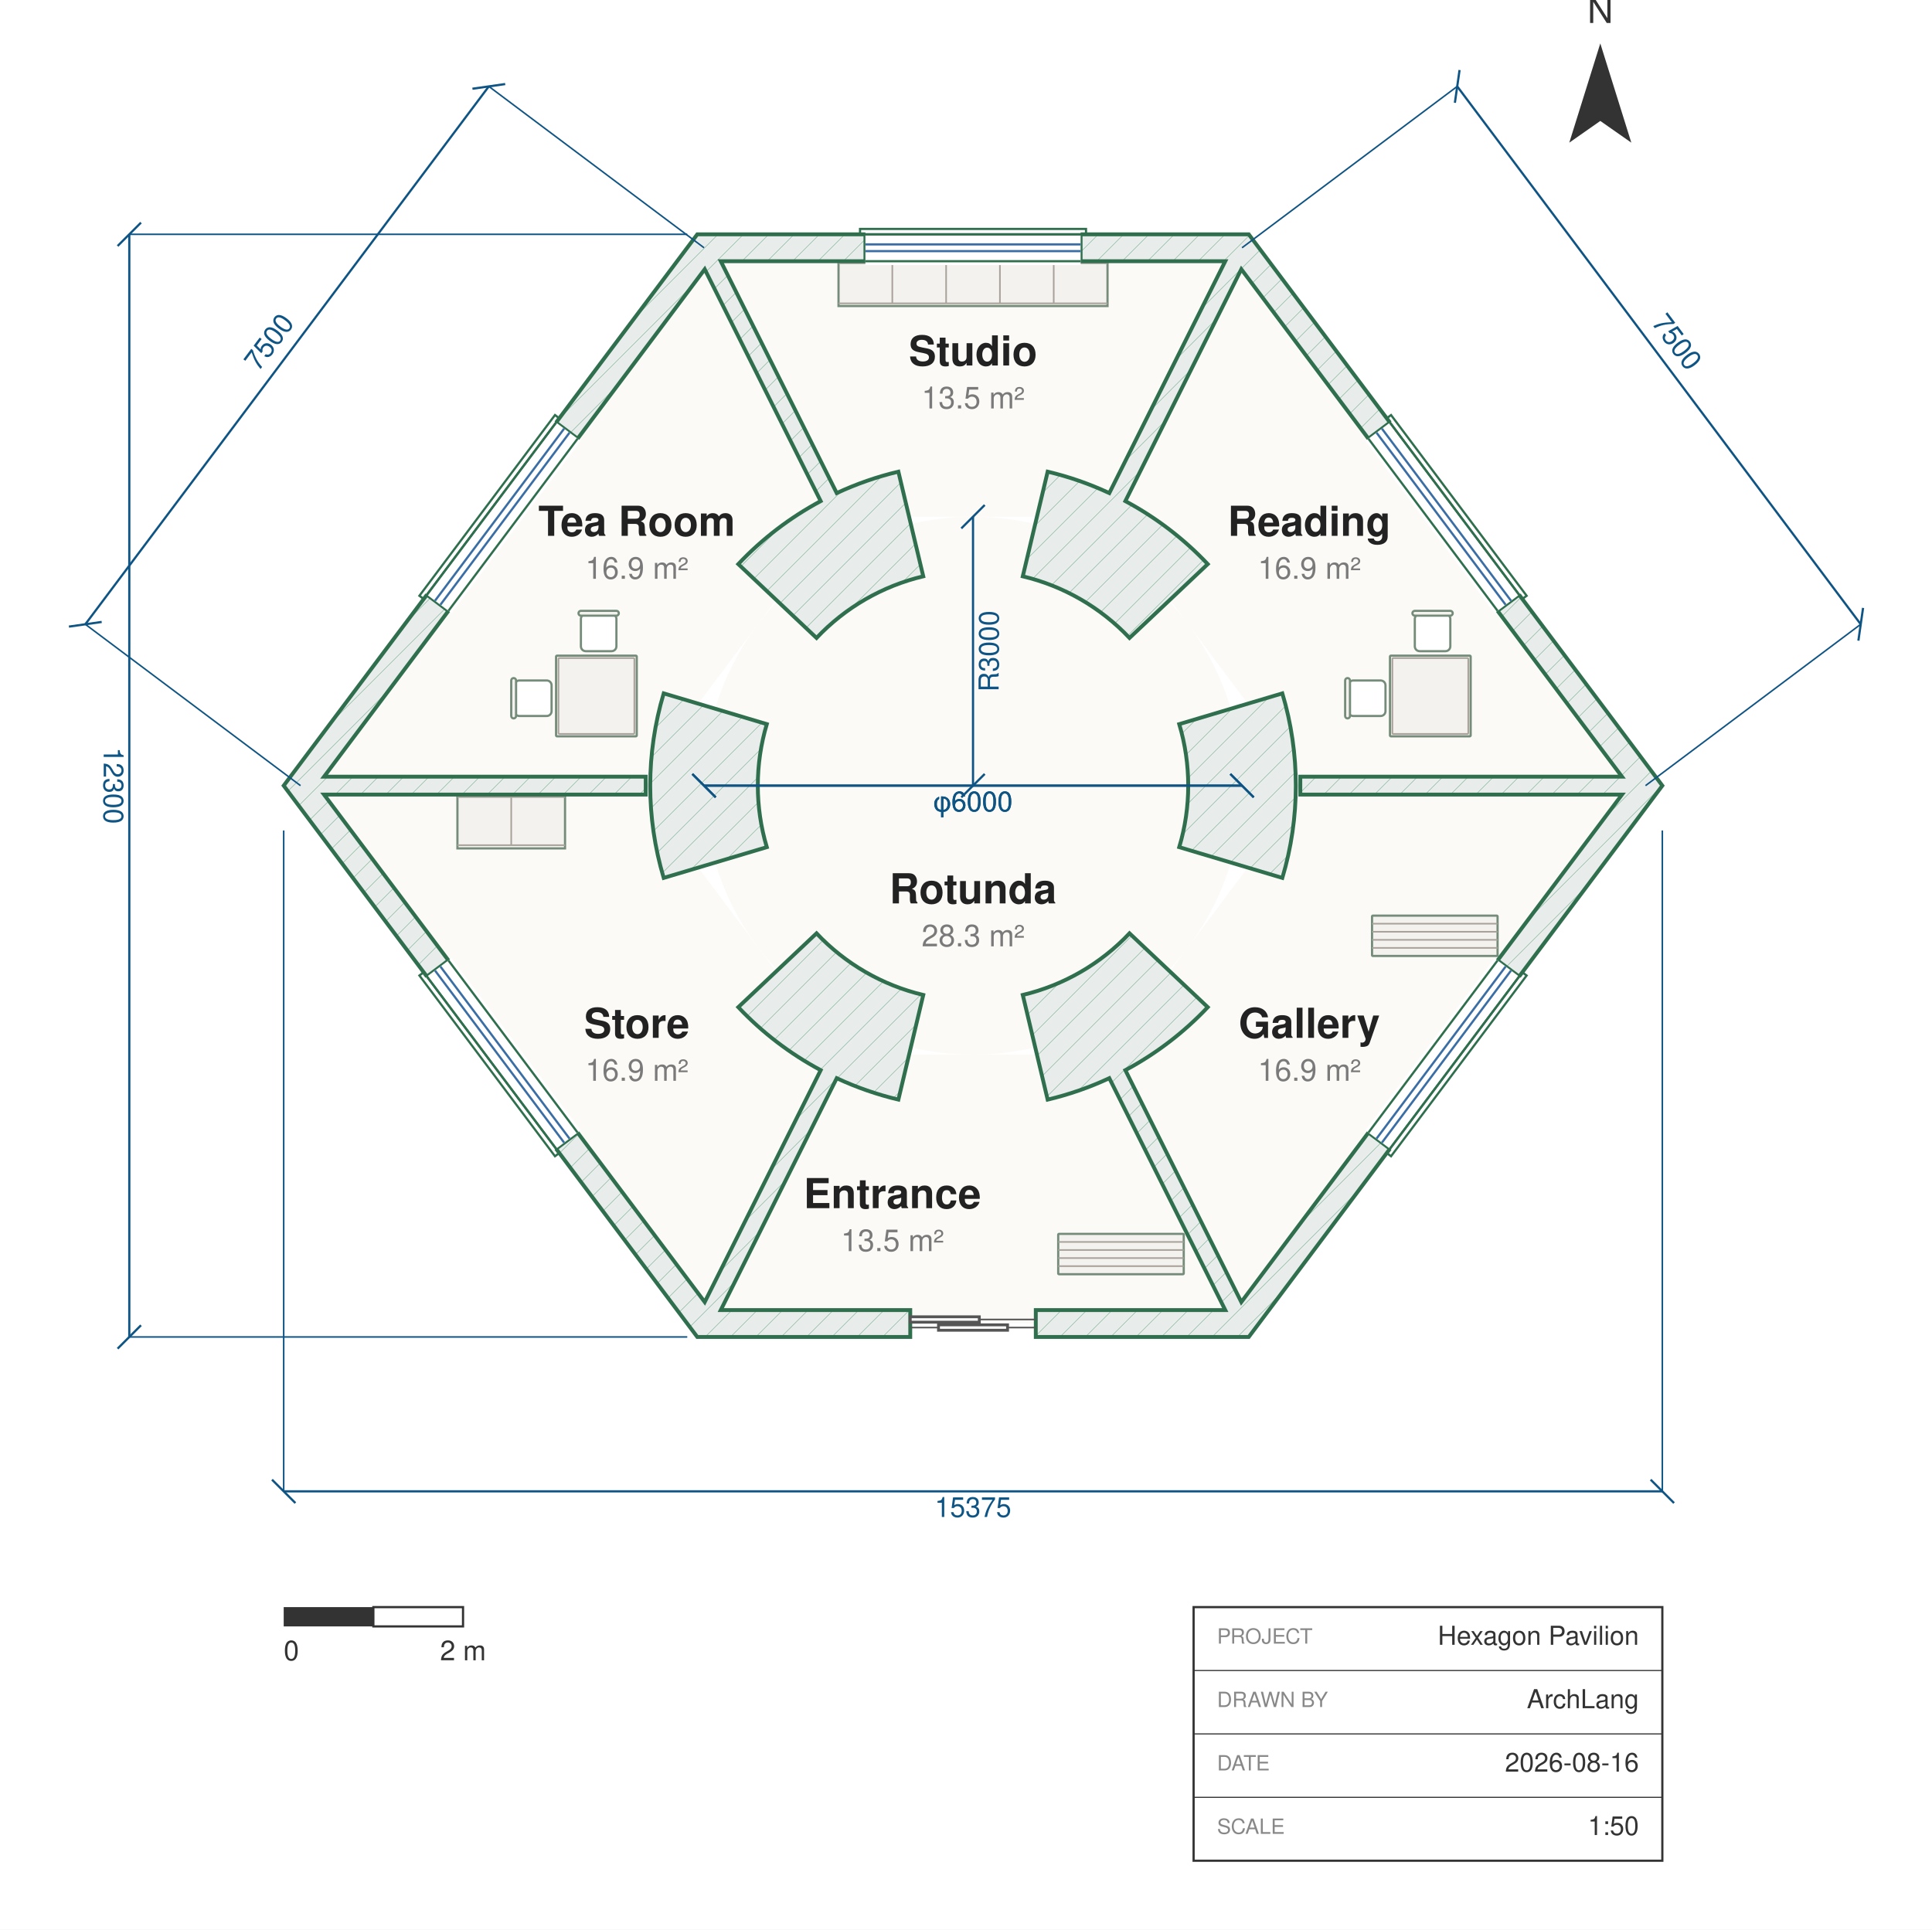
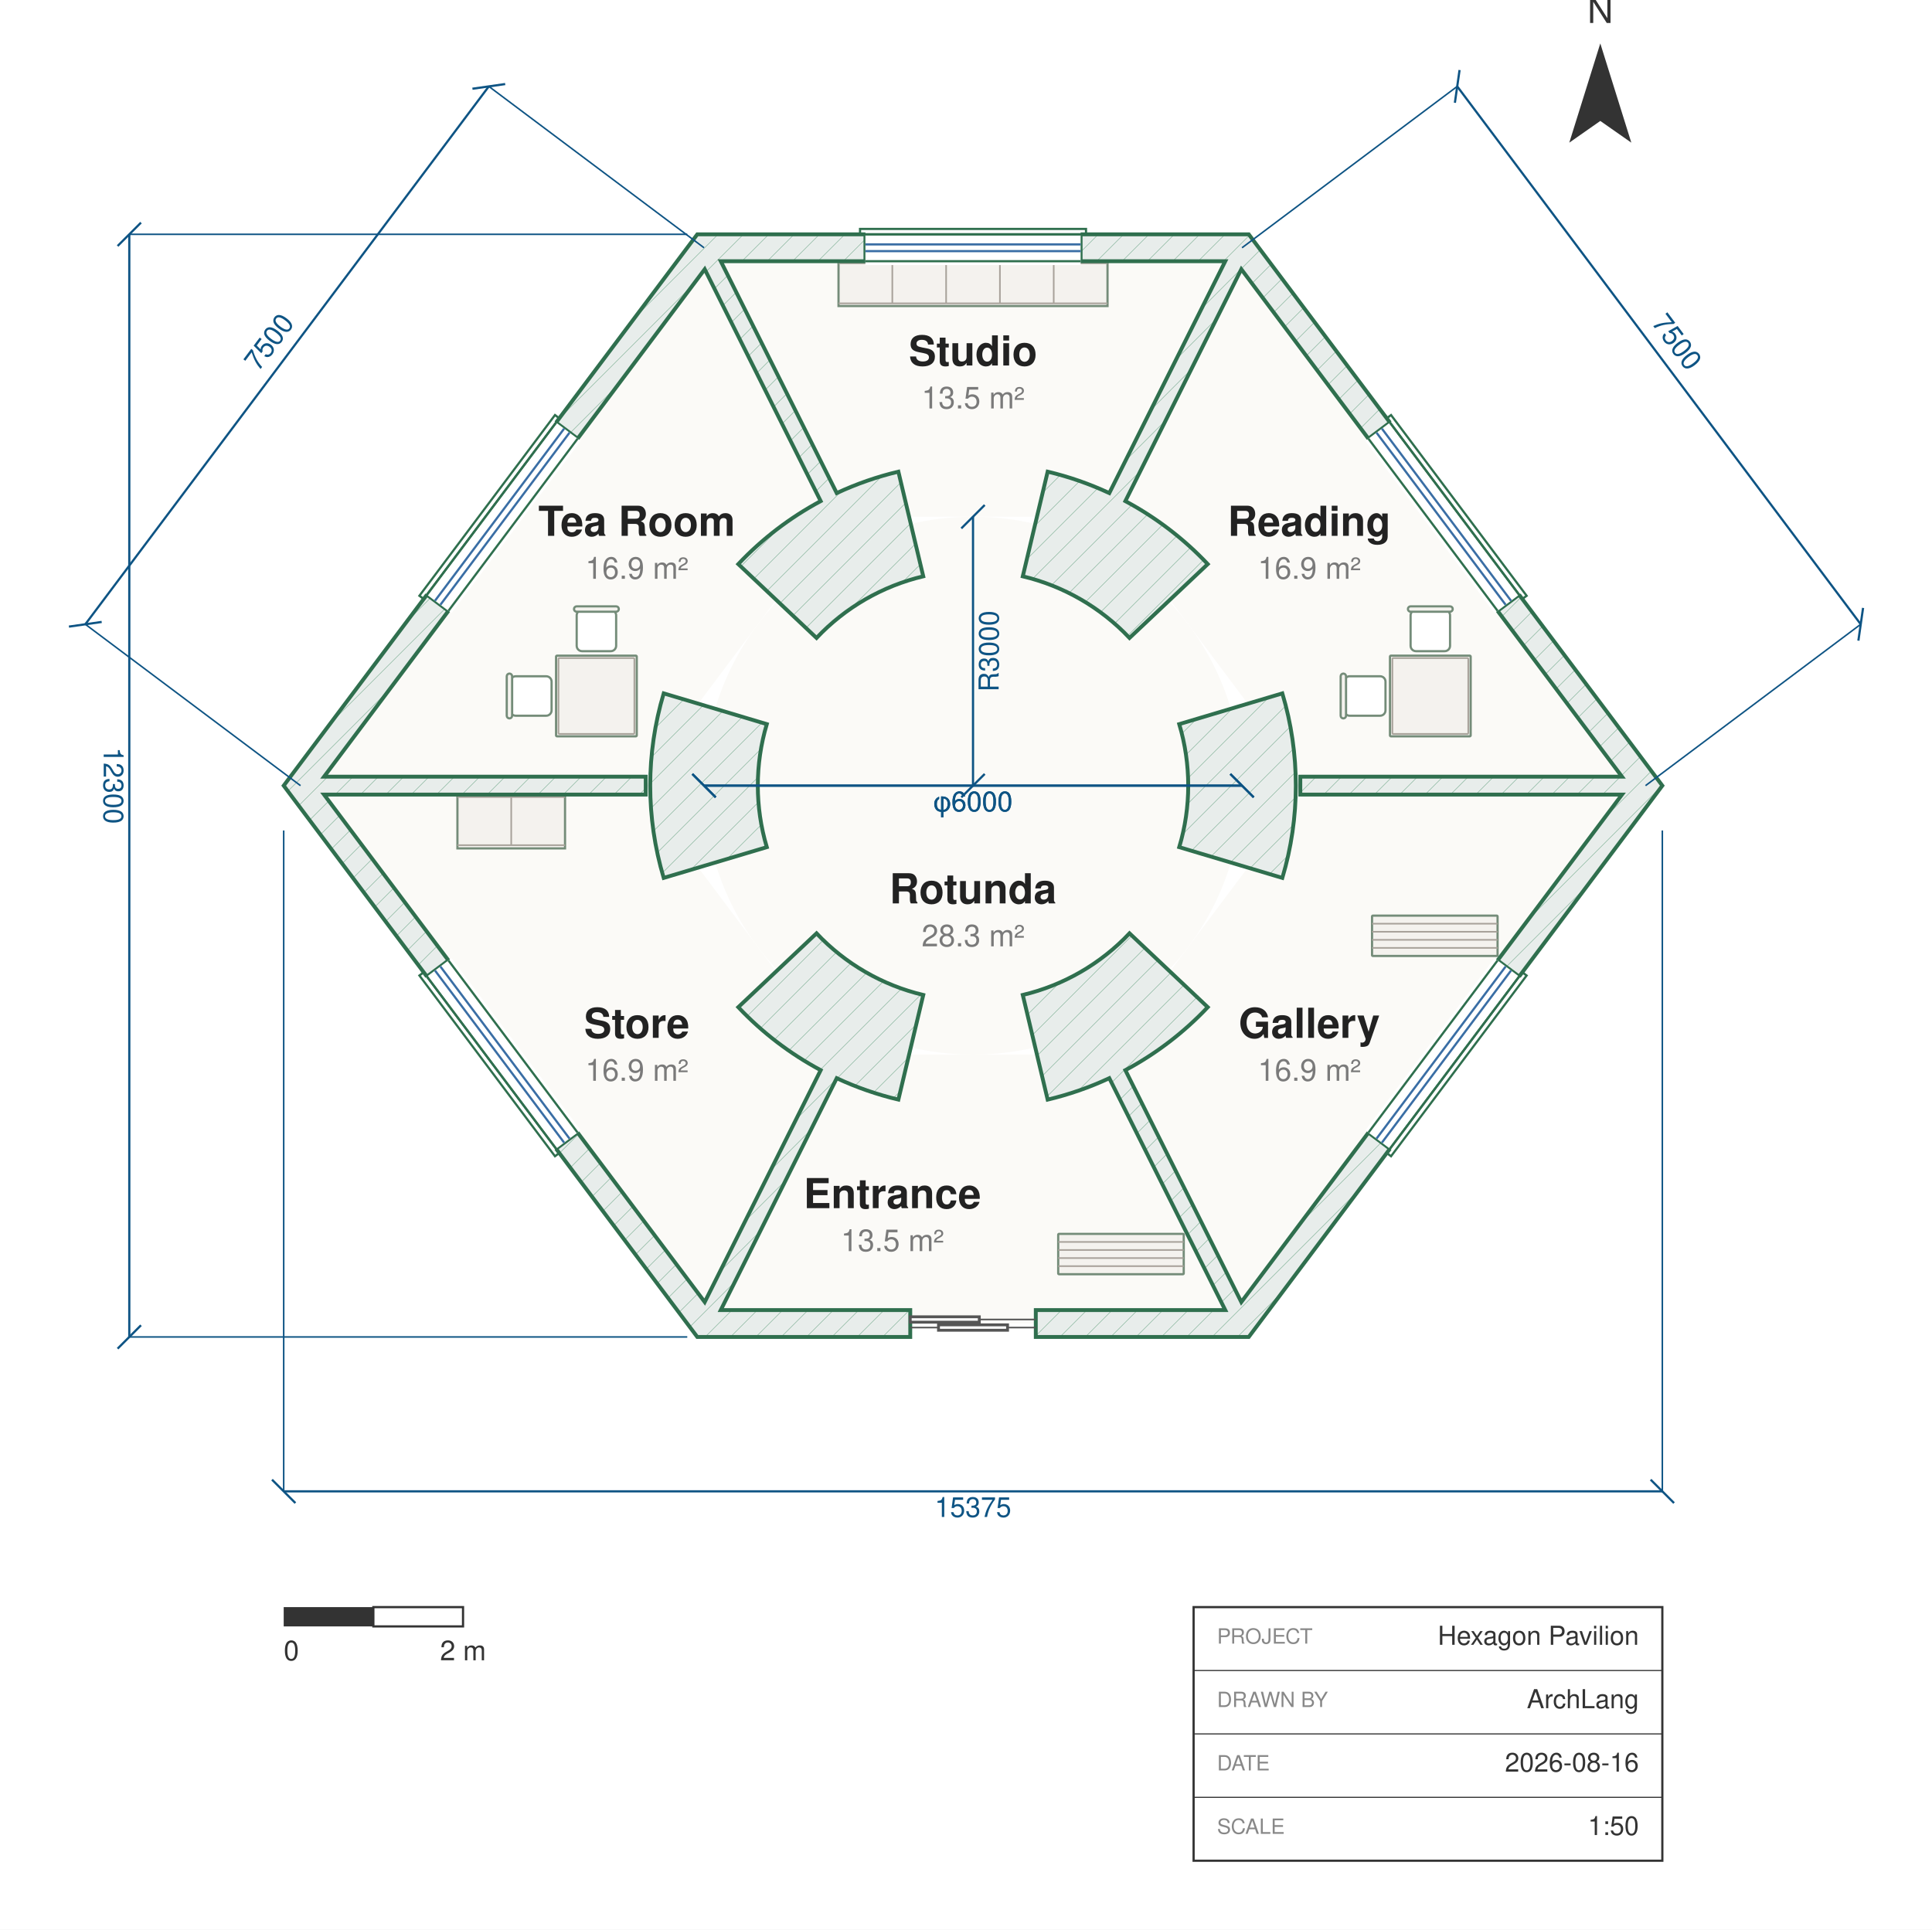
<svg xmlns="http://www.w3.org/2000/svg" viewBox="-2351.4 -1763.75 21546.24 21525" font-family="Helvetica, Arial, sans-serif">
  <defs>
    <pattern id="poche" patternUnits="userSpaceOnUse" width="199.88" height="199.88" patternTransform="rotate(45)">
      <rect width="199.88" height="199.88" fill="#e8edeb" />
      <line x1="0" y1="0" x2="0" y2="199.88" stroke="#a8c8b7" stroke-width="17.22" />
    </pattern>
  </defs>
  <rect x="-2351.4" y="-1763.75" width="21546.24" height="21525" fill="#ffffff" />
  <g id="A-FLOR">
    <circle cx="8500" cy="7000" r="3000" fill="#fbfaf7" />
    <polygon points="16000,7000 11500,1000 10000,4000 12250,7000" fill="#fbfaf7" />
    <polygon points="11500,1000 5500,1000 7000,4000 10000,4000" fill="#fbfaf7" />
    <polygon points="5500,1000 1000,7000 4750,7000 7000,4000" fill="#fbfaf7" />
    <polygon points="1000,7000 5500,13000 7000,10000 4750,7000" fill="#fbfaf7" />
    <polygon points="5500,13000 11500,13000 10000,10000 7000,10000" fill="#fbfaf7" />
    <polygon points="11500,13000 16000,7000 12250,7000 10000,10000" fill="#fbfaf7" />
  </g>
  <g id="A-FURN">
    <polygon points="7000,1150 10000,1150 10000,1650 7000,1650" fill="#f4f2ee" stroke="#748c79" stroke-width="24.6" />
    <line x1="7000" y1="1172.5" x2="10000" y2="1172.5" stroke="#a8a29a" stroke-width="17.77" />
    <line x1="7000" y1="1620" x2="10000" y2="1620" stroke="#a8a29a" stroke-width="17.77" />
    <line x1="7600" y1="1172.5" x2="7600" y2="1620" stroke="#a8a29a" stroke-width="17.77" />
    <line x1="8200" y1="1172.5" x2="8200" y2="1620" stroke="#a8a29a" stroke-width="17.77" />
    <line x1="8800" y1="1172.5" x2="8800" y2="1620" stroke="#a8a29a" stroke-width="17.77" />
    <line x1="9400" y1="1172.5" x2="9400" y2="1620" stroke="#a8a29a" stroke-width="17.77" />
    <polygon points="2750,7100 3950,7100 3950,7700 2750,7700" fill="#f4f2ee" stroke="#748c79" stroke-width="24.6" />
    <line x1="2750" y1="7127" x2="3950" y2="7127" stroke="#a8a29a" stroke-width="17.77" />
    <line x1="2750" y1="7664" x2="3950" y2="7664" stroke="#a8a29a" stroke-width="17.77" />
    <line x1="3350" y1="7127" x2="3350" y2="7664" stroke="#a8a29a" stroke-width="17.77" />
    <path d="M 13160.8,5550 L 14039.2,5550 A 10.8 10.8 0 0 1 14050,5560.8 L 14050,6439.2 A 10.8 10.8 0 0 1 14039.2,6450 L 13160.8,6450 A 10.8 10.8 0 0 1 13150,6439.2 L 13150,5560.8 A 10.8 10.8 0 0 1 13160.8,5550 Z" fill="#f4f2ee" stroke="#748c79" stroke-width="24.6" />
    <path d="M 13184.2,5577 L 14015.8,5577 A 7.2 7.2 0 0 1 14023,5584.2 L 14023,6415.8 A 7.2 7.2 0 0 1 14015.8,6423 L 13184.2,6423 A 7.2 7.2 0 0 1 13177,6415.8 L 13177,5584.2 A 7.2 7.2 0 0 1 13184.2,5577 Z" fill="none" stroke="#a8a29a" stroke-width="17.77" />
    <path d="M 3860.8,5550 L 4739.2,5550 A 10.8 10.8 0 0 1 4750,5560.8 L 4750,6439.2 A 10.8 10.8 0 0 1 4739.2,6450 L 3860.8,6450 A 10.8 10.8 0 0 1 3850,6439.2 L 3850,5560.8 A 10.8 10.8 0 0 1 3860.8,5550 Z" fill="#f4f2ee" stroke="#748c79" stroke-width="24.6" />
    <path d="M 3884.2,5577 L 4715.8,5577 A 7.2 7.2 0 0 1 4723,5584.2 L 4723,6415.8 A 7.2 7.2 0 0 1 4715.8,6423 L 3884.2,6423 A 7.2 7.2 0 0 1 3877,6415.8 L 3877,5584.2 A 7.2 7.2 0 0 1 3884.2,5577 Z" fill="none" stroke="#a8a29a" stroke-width="17.77" />
    <path d="M 12959,8450 L 14341,8450 A 9 9 0 0 1 14350,8459 L 14350,8891 A 9 9 0 0 1 14341,8900 L 12959,8900 A 9 9 0 0 1 12950,8891 L 12950,8459 A 9 9 0 0 1 12959,8450 Z" fill="#f4f2ee" stroke="#748c79" stroke-width="24.6" />
    <line x1="12950" y1="8540" x2="14350" y2="8540" stroke="#a8a29a" stroke-width="17.77" />
    <line x1="12950" y1="8630" x2="14350" y2="8630" stroke="#a8a29a" stroke-width="17.77" />
    <line x1="12950" y1="8720" x2="14350" y2="8720" stroke="#a8a29a" stroke-width="17.77" />
    <line x1="12950" y1="8810" x2="14350" y2="8810" stroke="#a8a29a" stroke-width="17.77" />
    <path d="M 9459,12000 L 10841,12000 A 9 9 0 0 1 10850,12009 L 10850,12441 A 9 9 0 0 1 10841,12450 L 9459,12450 A 9 9 0 0 1 9450,12441 L 9450,12009 A 9 9 0 0 1 9459,12000 Z" fill="#f4f2ee" stroke="#748c79" stroke-width="24.6" />
    <line x1="9450" y1="12090" x2="10850" y2="12090" stroke="#a8a29a" stroke-width="17.77" />
    <line x1="9450" y1="12180" x2="10850" y2="12180" stroke="#a8a29a" stroke-width="17.77" />
    <line x1="9450" y1="12270" x2="10850" y2="12270" stroke="#a8a29a" stroke-width="17.77" />
    <line x1="9450" y1="12360" x2="10850" y2="12360" stroke="#a8a29a" stroke-width="17.77" />
-     <path d="M 13481,5086 L 13769,5086 A 54 54 0 0 1 13823,5140 L 13823,5446 A 54 54 0 0 1 13769,5500 L 13481,5500 A 54 54 0 0 1 13427,5446 L 13427,5140 A 54 54 0 0 1 13481,5086 Z" fill="#ffffff" stroke="#748c79" stroke-width="24.6" />
-     <path d="M 13427,5050 L 13823,5050 A 27 27 0 0 1 13850,5077 A 27 27 0 0 1 13823,5104 L 13427,5104 A 27 27 0 0 1 13400,5077 A 27 27 0 0 1 13427,5050 Z" fill="#f4f2ee" stroke="#748c79" stroke-width="24.6" />
-     <path d="M 12686,6169 L 12686,5881 A 54 54 0 0 1 12740,5827 L 13046,5827 A 54 54 0 0 1 13100,5881 L 13100,6169 A 54 54 0 0 1 13046,6223 L 12740,6223 A 54 54 0 0 1 12686,6169 Z" fill="#ffffff" stroke="#748c79" stroke-width="24.6" />
-     <path d="M 12650,6223 L 12650,5827 A 27 27 0 0 1 12677,5800 A 27 27 0 0 1 12704,5827 L 12704,6223 A 27 27 0 0 1 12677,6250 A 27 27 0 0 1 12650,6223 Z" fill="#f4f2ee" stroke="#748c79" stroke-width="24.6" />
-     <path d="M 4181,5086 L 4469,5086 A 54 54 0 0 1 4523,5140 L 4523,5446 A 54 54 0 0 1 4469,5500 L 4181,5500 A 54 54 0 0 1 4127,5446 L 4127,5140 A 54 54 0 0 1 4181,5086 Z" fill="#ffffff" stroke="#748c79" stroke-width="24.6" />
-     <path d="M 4127,5050 L 4523,5050 A 27 27 0 0 1 4550,5077 A 27 27 0 0 1 4523,5104 L 4127,5104 A 27 27 0 0 1 4100,5077 A 27 27 0 0 1 4127,5050 Z" fill="#f4f2ee" stroke="#748c79" stroke-width="24.6" />
-     <path d="M 3386,6169 L 3386,5881 A 54 54 0 0 1 3440,5827 L 3746,5827 A 54 54 0 0 1 3800,5881 L 3800,6169 A 54 54 0 0 1 3746,6223 L 3440,6223 A 54 54 0 0 1 3386,6169 Z" fill="#ffffff" stroke="#748c79" stroke-width="24.6" />
-     <path d="M 3350,6223 L 3350,5827 A 27 27 0 0 1 3377,5800 A 27 27 0 0 1 3404,5827 L 3404,6223 A 27 27 0 0 1 3377,6250 A 27 27 0 0 1 3350,6223 Z" fill="#f4f2ee" stroke="#748c79" stroke-width="24.6" />
+     <path d="M 13440,5040 L 13760,5040 A 60 60 0 0 1 13820,5100 L 13820,5440 A 60 60 0 0 1 13760,5500 L 13440,5500 A 60 60 0 0 1 13380,5440 L 13380,5100 A 60 60 0 0 1 13440,5040 Z" fill="#ffffff" stroke="#748c79" stroke-width="24.6" />
+     <path d="M 13380,5000 L 13820,5000 A 30 30 0 0 1 13850,5030 A 30 30 0 0 1 13820,5060 L 13380,5060 A 30 30 0 0 1 13350,5030 A 30 30 0 0 1 13380,5000 Z" fill="#f4f2ee" stroke="#748c79" stroke-width="24.6" />
+     <path d="M 12640,6160 L 12640,5840 A 60 60 0 0 1 12700,5780 L 13040,5780 A 60 60 0 0 1 13100,5840 L 13100,6160 A 60 60 0 0 1 13040,6220 L 12700,6220 A 60 60 0 0 1 12640,6160 Z" fill="#ffffff" stroke="#748c79" stroke-width="24.6" />
+     <path d="M 12600,6220 L 12600,5780 A 30 30 0 0 1 12630,5750 A 30 30 0 0 1 12660,5780 L 12660,6220 A 30 30 0 0 1 12630,6250 A 30 30 0 0 1 12600,6220 Z" fill="#f4f2ee" stroke="#748c79" stroke-width="24.6" />
+     <path d="M 4140,5040 L 4460,5040 A 60 60 0 0 1 4520,5100 L 4520,5440 A 60 60 0 0 1 4460,5500 L 4140,5500 A 60 60 0 0 1 4080,5440 L 4080,5100 A 60 60 0 0 1 4140,5040 Z" fill="#ffffff" stroke="#748c79" stroke-width="24.6" />
+     <path d="M 4080,5000 L 4520,5000 A 30 30 0 0 1 4550,5030 A 30 30 0 0 1 4520,5060 L 4080,5060 A 30 30 0 0 1 4050,5030 A 30 30 0 0 1 4080,5000 Z" fill="#f4f2ee" stroke="#748c79" stroke-width="24.6" />
+     <path d="M 3340,6160 L 3340,5840 A 60 60 0 0 1 3400,5780 L 3740,5780 A 60 60 0 0 1 3800,5840 L 3800,6160 A 60 60 0 0 1 3740,6220 L 3400,6220 A 60 60 0 0 1 3340,6160 Z" fill="#ffffff" stroke="#748c79" stroke-width="24.6" />
+     <path d="M 3300,6220 L 3300,5780 A 30 30 0 0 1 3330,5750 A 30 30 0 0 1 3360,5780 L 3360,6220 A 30 30 0 0 1 3330,6250 A 30 30 0 0 1 3300,6220 Z" fill="#f4f2ee" stroke="#748c79" stroke-width="24.6" />
  </g>
  <g id="A-WALL">
    <path d="M 10019.9,10263.42 L 9936.81,10300.85 L 9852.79,10336.16 L 9767.91,10369.33 L 9682.21,10400.35 L 9595.75,10429.19 L 9508.6,10455.83 L 9420.79,10480.25 L 9332.4,10502.44 L 9054.93,9334.96 L 9222.85,9288.55 L 9386.97,9230.09 L 9546.41,9159.87 L 9700.33,9078.27 L 9847.93,8985.72 L 9988.43,8882.7 L 10121.09,8769.77 L 10245.2,8647.51 L 11117.8,9471.26 L 11015.99,9574.84 L 10910.09,9674.22 L 10800.27,9769.25 L 10686.71,9859.78 L 10569.58,9945.65 L 10449.09,10026.72 L 10325.43,10102.87 L 10198.79,10173.97 L 11492.08,12760.56 L 12910,10870 L 13150,11050 L 11575,13150 L 9200,13150 L 9200,12850 L 11313.2,12850 Z M 10019.9,3736.58 L 11313.2,1150 L 9700,1150 L 9700,850 L 11575,850 L 13150,2950 L 12910,3130 L 11492.08,1239.44 L 10198.79,3826.03 L 10325.43,3897.13 L 10449.09,3973.28 L 10569.58,4054.35 L 10686.71,4140.22 L 10800.27,4230.75 L 10910.09,4325.78 L 11015.99,4425.16 L 11117.8,4528.74 L 10245.2,5352.49 L 10121.09,5230.23 L 9988.43,5117.3 L 9847.93,5014.28 L 9700.33,4921.73 L 9546.41,4840.13 L 9386.97,4769.91 L 9222.85,4711.45 L 9054.93,4665.04 L 9332.4,3497.56 L 9420.79,3519.75 L 9508.6,3544.17 L 9595.75,3570.81 L 9682.21,3599.65 L 9767.91,3630.67 L 9852.79,3663.84 L 9936.81,3699.15 Z M 10799.82,6313.84 L 11949.73,5970.76 L 12015.22,6223.3 L 12062.24,6479.93 L 12090.55,6739.28 L 12100,7000 L 12090.55,7260.72 L 12062.24,7520.07 L 12015.22,7776.7 L 11949.73,8029.24 L 10799.82,7686.16 L 10843.48,7517.8 L 10874.82,7346.72 L 10893.7,7173.81 L 10900,7000 L 10893.7,6826.19 L 10874.82,6653.28 L 10843.48,6482.2 Z M 12150,6900 L 15737.5,6900 L 14350,5050 L 14590,4870 L 16187.5,7000 L 14590,9130 L 14350,8950 L 15737.5,7100 L 12150,7100 Z M 1262.5,6900 L 4850,6900 L 4850,7100 L 1262.5,7100 L 2650,8950 L 2410,9130 L 812.5,7000 L 2410,4870 L 2650,5050 Z M 3850,11050 L 4090,10870 L 5507.92,12760.56 L 6801.21,10173.97 L 6674.57,10102.87 L 6550.91,10026.72 L 6430.42,9945.65 L 6313.29,9859.78 L 6199.73,9769.25 L 6089.91,9674.22 L 5984.01,9574.84 L 5882.2,9471.26 L 6754.8,8647.51 L 6878.91,8769.77 L 7011.57,8882.7 L 7152.07,8985.72 L 7299.67,9078.27 L 7453.59,9159.87 L 7613.03,9230.09 L 7777.15,9288.55 L 7945.07,9334.96 L 7667.6,10502.44 L 7579.21,10480.25 L 7491.4,10455.83 L 7404.25,10429.19 L 7317.79,10400.35 L 7232.09,10369.33 L 7147.21,10336.16 L 7063.19,10300.85 L 6980.1,10263.42 L 5686.8,12850 L 7800,12850 L 7800,13150 L 5425,13150 Z M 3850,2950 L 5425,850 L 7300,850 L 7300,1150 L 5686.8,1150 L 6980.1,3736.58 L 7063.19,3699.15 L 7147.21,3663.84 L 7232.09,3630.67 L 7317.79,3599.65 L 7404.25,3570.81 L 7491.4,3544.17 L 7579.21,3519.75 L 7667.6,3497.56 L 7945.07,4665.04 L 7777.15,4711.45 L 7613.03,4769.91 L 7453.59,4840.13 L 7299.67,4921.73 L 7152.07,5014.28 L 7011.57,5117.3 L 6878.91,5230.23 L 6754.8,5352.49 L 5882.2,4528.74 L 5984.01,4425.16 L 6089.91,4325.78 L 6199.73,4230.75 L 6313.29,4140.22 L 6430.42,4054.35 L 6550.91,3973.28 L 6674.57,3897.13 L 6801.21,3826.03 L 5507.92,1239.44 L 4090,3130 Z M 5050.27,5970.76 L 6200.18,6313.84 L 6156.52,6482.2 L 6125.18,6653.28 L 6106.3,6826.19 L 6100,7000 L 6106.3,7173.81 L 6125.18,7346.72 L 6156.52,7517.8 L 6200.18,7686.16 L 5050.27,8029.24 L 4984.78,7776.7 L 4937.76,7520.07 L 4909.45,7260.72 L 4900,7000 L 4909.45,6739.28 L 4937.76,6479.93 L 4984.78,6223.3 Z" fill="url(#poche)" fill-rule="nonzero" />
    <path d="M 10019.9,10263.42 A 3600 3600 0 0 1 9332.4,10502.44 L 9054.93,9334.96 A 2400 2400 0 0 0 10245.2,8647.51 L 11117.8,9471.26 A 3600 3600 0 0 1 10198.79,10173.97 L 11492.08,12760.56 L 12910,10870 L 13150,11050 L 11575,13150 L 9200,13150 L 9200,12850 L 11313.2,12850 L 10019.9,10263.42 Z M 10019.9,3736.58 L 11313.2,1150 L 9700,1150 L 9700,850 L 11575,850 L 13150,2950 L 12910,3130 L 11492.08,1239.44 L 10198.79,3826.03 A 3600 3600 0 0 1 11117.8,4528.74 L 10245.2,5352.49 A 2400 2400 0 0 0 9054.93,4665.04 L 9332.4,3497.56 A 3600 3600 0 0 1 10019.9,3736.58 Z M 10799.82,6313.84 L 11949.73,5970.76 A 3600 3600 0 0 1 11949.73,8029.24 L 10799.82,7686.16 A 2400 2400 0 0 0 10799.82,6313.84 Z M 12150,6900 L 15737.5,6900 L 14350,5050 L 14590,4870 L 16187.5,7000 L 14590,9130 L 14350,8950 L 15737.5,7100 L 12150,7100 L 12150,6900 Z M 1262.5,6900 L 4850,6900 L 4850,7100 L 1262.5,7100 L 2650,8950 L 2410,9130 L 812.5,7000 L 2410,4870 L 2650,5050 L 1262.5,6900 Z M 3850,11050 L 4090,10870 L 5507.92,12760.56 L 6801.21,10173.97 A 3600 3600 0 0 1 5882.2,9471.26 L 6754.8,8647.51 A 2400 2400 0 0 0 7945.07,9334.96 L 7667.6,10502.44 A 3600 3600 0 0 1 6980.1,10263.42 L 5686.8,12850 L 7800,12850 L 7800,13150 L 5425,13150 L 3850,11050 Z M 3850,2950 L 5425,850 L 7300,850 L 7300,1150 L 5686.8,1150 L 6980.1,3736.58 A 3600 3600 0 0 1 7667.6,3497.56 L 7945.07,4665.04 A 2400 2400 0 0 0 6754.8,5352.49 L 5882.2,4528.74 A 3600 3600 0 0 1 6801.21,3826.03 L 5507.92,1239.44 L 4090,3130 L 3850,2950 Z M 5050.27,5970.76 L 6200.18,6313.84 A 2400 2400 0 0 0 6200.18,7686.16 L 5050.27,8029.24 A 3600 3600 0 0 1 5050.27,5970.76 Z" fill="none" stroke="#2f6f4e" stroke-width="43.05" stroke-linejoin="miter" stroke-miterlimit="4" />
  </g>
  <g id="A-DOOR">
    <polygon points="7800,13150 9200,13150 9200,12850 7800,12850" fill="none" />
    <line x1="7800" y1="13045" x2="9200" y2="13045" stroke="#555555" stroke-width="17.77" />
    <line x1="7800" y1="12955" x2="9200" y2="12955" stroke="#555555" stroke-width="17.77" />
    <polygon points="7800,12925 8570,12925 8570,12985 7800,12985" fill="#ffffff" stroke="#555555" stroke-width="31.98" />
    <polygon points="8115,13015 8885,13015 8885,13075 8115,13075" fill="#ffffff" stroke="#555555" stroke-width="31.98" />
    <polygon points="11969.52,5806.5 11269.91,4593.84 10230.48,5193.5 10930.09,6406.16" fill="none" />
    <polygon points="9200,3400 7800,3400 7800,4600 9200,4600" fill="none" />
    <polygon points="5730.09,4593.84 5030.48,5806.5 6069.91,6406.16 6769.52,5193.5" fill="none" />
    <polygon points="5030.48,8193.5 5730.09,9406.16 6769.52,8806.5 6069.91,7593.84" fill="none" />
    <polygon points="7800,10600 9200,10600 9200,9400 7800,9400" fill="none" />
    <polygon points="11269.91,9406.16 11969.52,8193.5 10930.09,7593.84 10230.48,8806.5" fill="none" />
  </g>
  <g id="A-GLAZ">
    <polygon points="14624.44,4844.17 13184.44,2924.17 12875.56,3155.83 14315.56,5075.83" fill="#ffffff" />
    <line x1="14590" y1="4870" x2="13150" y2="2950" stroke="#2f6f4e" stroke-width="24.6" />
    <line x1="14350" y1="5050" x2="12910" y2="3130" stroke="#2f6f4e" stroke-width="24.6" />
    <line x1="14500" y1="4937.5" x2="13060" y2="3017.5" stroke="#3a6ea5" stroke-width="24.6" />
    <line x1="14440" y1="4982.5" x2="13000" y2="3062.5" stroke="#3a6ea5" stroke-width="24.6" />
    <polygon points="14626,4918 14674,4882 13162,2866 13114,2902" fill="none" stroke="#2f6f4e" stroke-width="24.6" />
    <polygon points="9700,806.95 7300,806.95 7300,1193.05 9700,1193.05" fill="#ffffff" />
    <line x1="9700" y1="850" x2="7300" y2="850" stroke="#2f6f4e" stroke-width="24.6" />
    <line x1="9700" y1="1150" x2="7300" y2="1150" stroke="#2f6f4e" stroke-width="24.6" />
    <line x1="9700" y1="962.5" x2="7300" y2="962.5" stroke="#3a6ea5" stroke-width="24.6" />
    <line x1="9700" y1="1037.5" x2="7300" y2="1037.5" stroke="#3a6ea5" stroke-width="24.6" />
    <polygon points="9760,850 9760,790 7240,790 7240,850" fill="none" stroke="#2f6f4e" stroke-width="24.6" />
    <polygon points="3815.56,2924.17 2375.56,4844.17 2684.44,5075.83 4124.44,3155.83" fill="#ffffff" />
    <line x1="3850" y1="2950" x2="2410" y2="4870" stroke="#2f6f4e" stroke-width="24.6" />
    <line x1="4090" y1="3130" x2="2650" y2="5050" stroke="#2f6f4e" stroke-width="24.6" />
    <line x1="3940" y1="3017.5" x2="2500" y2="4937.5" stroke="#3a6ea5" stroke-width="24.6" />
    <line x1="4000" y1="3062.5" x2="2560" y2="4982.5" stroke="#3a6ea5" stroke-width="24.6" />
    <polygon points="3886,2902 3838,2866 2326,4882 2374,4918" fill="none" stroke="#2f6f4e" stroke-width="24.6" />
    <polygon points="2375.56,9155.83 3815.56,11075.83 4124.44,10844.17 2684.44,8924.17" fill="#ffffff" />
    <line x1="2410" y1="9130" x2="3850" y2="11050" stroke="#2f6f4e" stroke-width="24.6" />
    <line x1="2650" y1="8950" x2="4090" y2="10870" stroke="#2f6f4e" stroke-width="24.6" />
    <line x1="2500" y1="9062.5" x2="3940" y2="10982.5" stroke="#3a6ea5" stroke-width="24.6" />
    <line x1="2560" y1="9017.5" x2="4000" y2="10937.5" stroke="#3a6ea5" stroke-width="24.6" />
    <polygon points="2374,9082 2326,9118 3838,11134 3886,11098" fill="none" stroke="#2f6f4e" stroke-width="24.6" />
    <polygon points="13184.44,11075.83 14624.44,9155.83 14315.56,8924.17 12875.56,10844.17" fill="#ffffff" />
    <line x1="13150" y1="11050" x2="14590" y2="9130" stroke="#2f6f4e" stroke-width="24.6" />
    <line x1="12910" y1="10870" x2="14350" y2="8950" stroke="#2f6f4e" stroke-width="24.6" />
    <line x1="13060" y1="10982.5" x2="14500" y2="9062.5" stroke="#3a6ea5" stroke-width="24.6" />
    <line x1="13000" y1="10937.5" x2="14440" y2="9017.5" stroke="#3a6ea5" stroke-width="24.6" />
    <polygon points="13114,11098 13162,11134 14674,9118 14626,9082" fill="none" stroke="#2f6f4e" stroke-width="24.6" />
  </g>
  <g id="A-ANNO-TEXT">
    <text x="8500" y="8207.75" font-size="461.25" fill="#222222" text-anchor="middle" dominant-baseline="central" font-weight="600">Rotunda</text>
    <text x="8500" y="8715.13" font-size="338.25" fill="#7a7a7a" text-anchor="middle" dominant-baseline="central">28.3 m²</text>
    <text x="12250" y="4107.75" font-size="461.25" fill="#222222" text-anchor="middle" dominant-baseline="central" font-weight="600">Reading</text>
    <text x="12250" y="4615.13" font-size="338.25" fill="#7a7a7a" text-anchor="middle" dominant-baseline="central">16.9 m²</text>
    <text x="8500" y="2207.75" font-size="461.25" fill="#222222" text-anchor="middle" dominant-baseline="central" font-weight="600">Studio</text>
    <text x="8500" y="2715.13" font-size="338.25" fill="#7a7a7a" text-anchor="middle" dominant-baseline="central">13.5 m²</text>
    <text x="4750" y="4107.75" font-size="461.25" fill="#222222" text-anchor="middle" dominant-baseline="central" font-weight="600">Tea Room</text>
    <text x="4750" y="4615.13" font-size="338.25" fill="#7a7a7a" text-anchor="middle" dominant-baseline="central">16.9 m²</text>
    <text x="4750" y="9707.75" font-size="461.25" fill="#222222" text-anchor="middle" dominant-baseline="central" font-weight="600">Store</text>
    <text x="4750" y="10215.13" font-size="338.25" fill="#7a7a7a" text-anchor="middle" dominant-baseline="central">16.9 m²</text>
    <text x="7600" y="11607.75" font-size="461.25" fill="#222222" text-anchor="middle" dominant-baseline="central" font-weight="600">Entrance</text>
    <text x="7600" y="12115.13" font-size="338.25" fill="#7a7a7a" text-anchor="middle" dominant-baseline="central">13.5 m²</text>
    <text x="12250" y="9707.75" font-size="461.25" fill="#222222" text-anchor="middle" dominant-baseline="central" font-weight="600">Gallery</text>
    <text x="12250" y="10215.13" font-size="338.25" fill="#7a7a7a" text-anchor="middle" dominant-baseline="central">16.9 m²</text>
  </g>
  <g id="A-ANNO-DIMS">
    <line x1="5500" y1="7000" x2="11500" y2="7000" stroke="#0E5484" stroke-width="24.6" />
    <line x1="5630.46" y1="7130.46" x2="5369.54" y2="6869.54" stroke="#0E5484" stroke-width="24.6" />
    <line x1="11630.46" y1="7130.46" x2="11369.54" y2="6869.54" stroke="#0E5484" stroke-width="24.6" />
    <text x="8500" y="7215.25" font-size="307.5" fill="#0E5484" text-anchor="middle" dominant-baseline="central" transform="rotate(0 8500 7215.25)">φ6000</text>
    <line x1="16000" y1="7000" x2="18400" y2="5200" stroke="#0E5484" stroke-width="17.22" />
    <line x1="11500" y1="1000" x2="13900" y2="-800" stroke="#0E5484" stroke-width="17.22" />
    <line x1="18400" y1="5200" x2="13900" y2="-800" stroke="#0E5484" stroke-width="24.6" />
    <line x1="18426.09" y1="5017.35" x2="18373.91" y2="5382.65" stroke="#0E5484" stroke-width="24.6" />
    <line x1="13926.09" y1="-982.65" x2="13873.91" y2="-617.35" stroke="#0E5484" stroke-width="24.6" />
    <text x="16322.2" y="2070.85" font-size="307.5" fill="#0E5484" text-anchor="middle" dominant-baseline="central" transform="rotate(53.13 16322.2 2070.85)">7500</text>
    <line x1="5500" y1="1000" x2="3100" y2="-800" stroke="#0E5484" stroke-width="17.22" />
    <line x1="1000" y1="7000" x2="-1400" y2="5200" stroke="#0E5484" stroke-width="17.22" />
    <line x1="3100" y1="-800" x2="-1400" y2="5200" stroke="#0E5484" stroke-width="24.6" />
    <line x1="2917.35" y1="-773.91" x2="3282.65" y2="-826.09" stroke="#0E5484" stroke-width="24.6" />
    <line x1="-1582.65" y1="5226.09" x2="-1217.35" y2="5173.91" stroke="#0E5484" stroke-width="24.6" />
    <text x="677.8" y="2070.85" font-size="307.5" fill="#0E5484" text-anchor="middle" dominant-baseline="central" transform="rotate(-53.13 677.8 2070.85)">7500</text>
    <line x1="812.5" y1="7500" x2="812.5" y2="14872" stroke="#0E5484" stroke-width="17.22" />
    <line x1="16187.5" y1="7500" x2="16187.5" y2="14872" stroke="#0E5484" stroke-width="17.22" />
    <line x1="812.5" y1="14872" x2="16187.5" y2="14872" stroke="#0E5484" stroke-width="24.6" />
    <line x1="942.96" y1="15002.46" x2="682.04" y2="14741.54" stroke="#0E5484" stroke-width="24.6" />
    <line x1="16317.96" y1="15002.46" x2="16057.04" y2="14741.54" stroke="#0E5484" stroke-width="24.6" />
    <text x="8500" y="15087.25" font-size="307.5" fill="#0E5484" text-anchor="middle" dominant-baseline="central" transform="rotate(0 8500 15087.25)">15375</text>
    <line x1="5313.2" y1="850" x2="-909.5" y2="850" stroke="#0E5484" stroke-width="17.22" />
    <line x1="5313.2" y1="13150" x2="-909.5" y2="13150" stroke="#0E5484" stroke-width="17.22" />
    <line x1="-909.5" y1="850" x2="-909.5" y2="13150" stroke="#0E5484" stroke-width="24.6" />
    <line x1="-1039.96" y1="980.46" x2="-779.04" y2="719.54" stroke="#0E5484" stroke-width="24.6" />
    <line x1="-1039.96" y1="13280.46" x2="-779.04" y2="13019.54" stroke="#0E5484" stroke-width="24.6" />
    <text x="-1124.75" y="7000" font-size="307.5" fill="#0E5484" text-anchor="middle" dominant-baseline="central" transform="rotate(90 -1124.75 7000)">12300</text>
    <line x1="8500" y1="7000" x2="8500" y2="4000" stroke="#0E5484" stroke-width="24.6" />
    <line x1="8630.46" y1="6869.54" x2="8369.54" y2="7130.46" stroke="#0E5484" stroke-width="24.6" />
    <line x1="8630.46" y1="3869.54" x2="8369.54" y2="4130.46" stroke="#0E5484" stroke-width="24.6" />
    <text x="8715.25" y="5500" font-size="307.5" fill="#0E5484" text-anchor="middle" dominant-baseline="central" transform="rotate(-90 8715.25 5500)">R3000</text>
    <line x1="5500" y1="7000" x2="11500" y2="7000" stroke="#0E5484" stroke-width="24.6" />
    <line x1="5630.46" y1="7130.46" x2="5369.54" y2="6869.54" stroke="#0E5484" stroke-width="24.6" />
    <line x1="11630.46" y1="7130.46" x2="11369.54" y2="6869.54" stroke="#0E5484" stroke-width="24.6" />
    <text x="8500" y="7215.25" font-size="307.5" fill="#0E5484" text-anchor="middle" dominant-baseline="central" transform="rotate(0 8500 7215.25)">φ6000</text>
  </g>
  <g>
    <polygon points="15495.63,-1279.44 15149.69,-172.44 15495.63,-414.59 15841.56,-172.44" fill="#333333" transform="rotate(0 15495.63 -587.56)" />
    <text x="15495.63" y="-1599.24" font-size="399.75" fill="#333333" text-anchor="middle" dominant-baseline="central">N</text>
  </g>
  <g>
    <rect x="812.5" y="16163.5" width="1000" height="215.25" fill="#333333" />
    <rect x="1812.5" y="16163.5" width="1000" height="215.25" fill="none" stroke="#333333" stroke-width="24.6" />
    <text x="812.5" y="16686.25" font-size="307.5" fill="#333333" text-anchor="start" dominant-baseline="central">0</text>
    <text x="2812.5" y="16686.25" font-size="307.5" fill="#333333" text-anchor="middle" dominant-baseline="central">2 m</text>
  </g>
  <g>
    <rect x="10960" y="16163.5" width="5227.5" height="2829" fill="none" stroke="#333333" stroke-width="24.6" />
    <text x="11221.38" y="16517.13" font-size="233.7" fill="#888888" dominant-baseline="central">PROJECT</text>
    <text x="15926.13" y="16517.13" font-size="292.13" fill="#333333" text-anchor="end" dominant-baseline="central">Hexagon Pavilion</text>
    <text x="11221.38" y="17224.38" font-size="233.7" fill="#888888" dominant-baseline="central">DRAWN BY</text>
    <text x="15926.13" y="17224.38" font-size="292.13" fill="#333333" text-anchor="end" dominant-baseline="central">ArchLang</text>
    <line x1="10960" y1="16870.75" x2="16187.5" y2="16870.75" stroke="#333333" stroke-width="12.3" />
    <text x="11221.38" y="17931.63" font-size="233.7" fill="#888888" dominant-baseline="central">DATE</text>
    <text x="15926.13" y="17931.63" font-size="292.13" fill="#333333" text-anchor="end" dominant-baseline="central">2026-08-16</text>
    <line x1="10960" y1="17578" x2="16187.5" y2="17578" stroke="#333333" stroke-width="12.3" />
    <text x="11221.38" y="18638.88" font-size="233.7" fill="#888888" dominant-baseline="central">SCALE</text>
    <text x="15926.13" y="18638.88" font-size="292.13" fill="#333333" text-anchor="end" dominant-baseline="central">1:50</text>
    <line x1="10960" y1="18285.25" x2="16187.5" y2="18285.25" stroke="#333333" stroke-width="12.3" />
  </g>
</svg>
